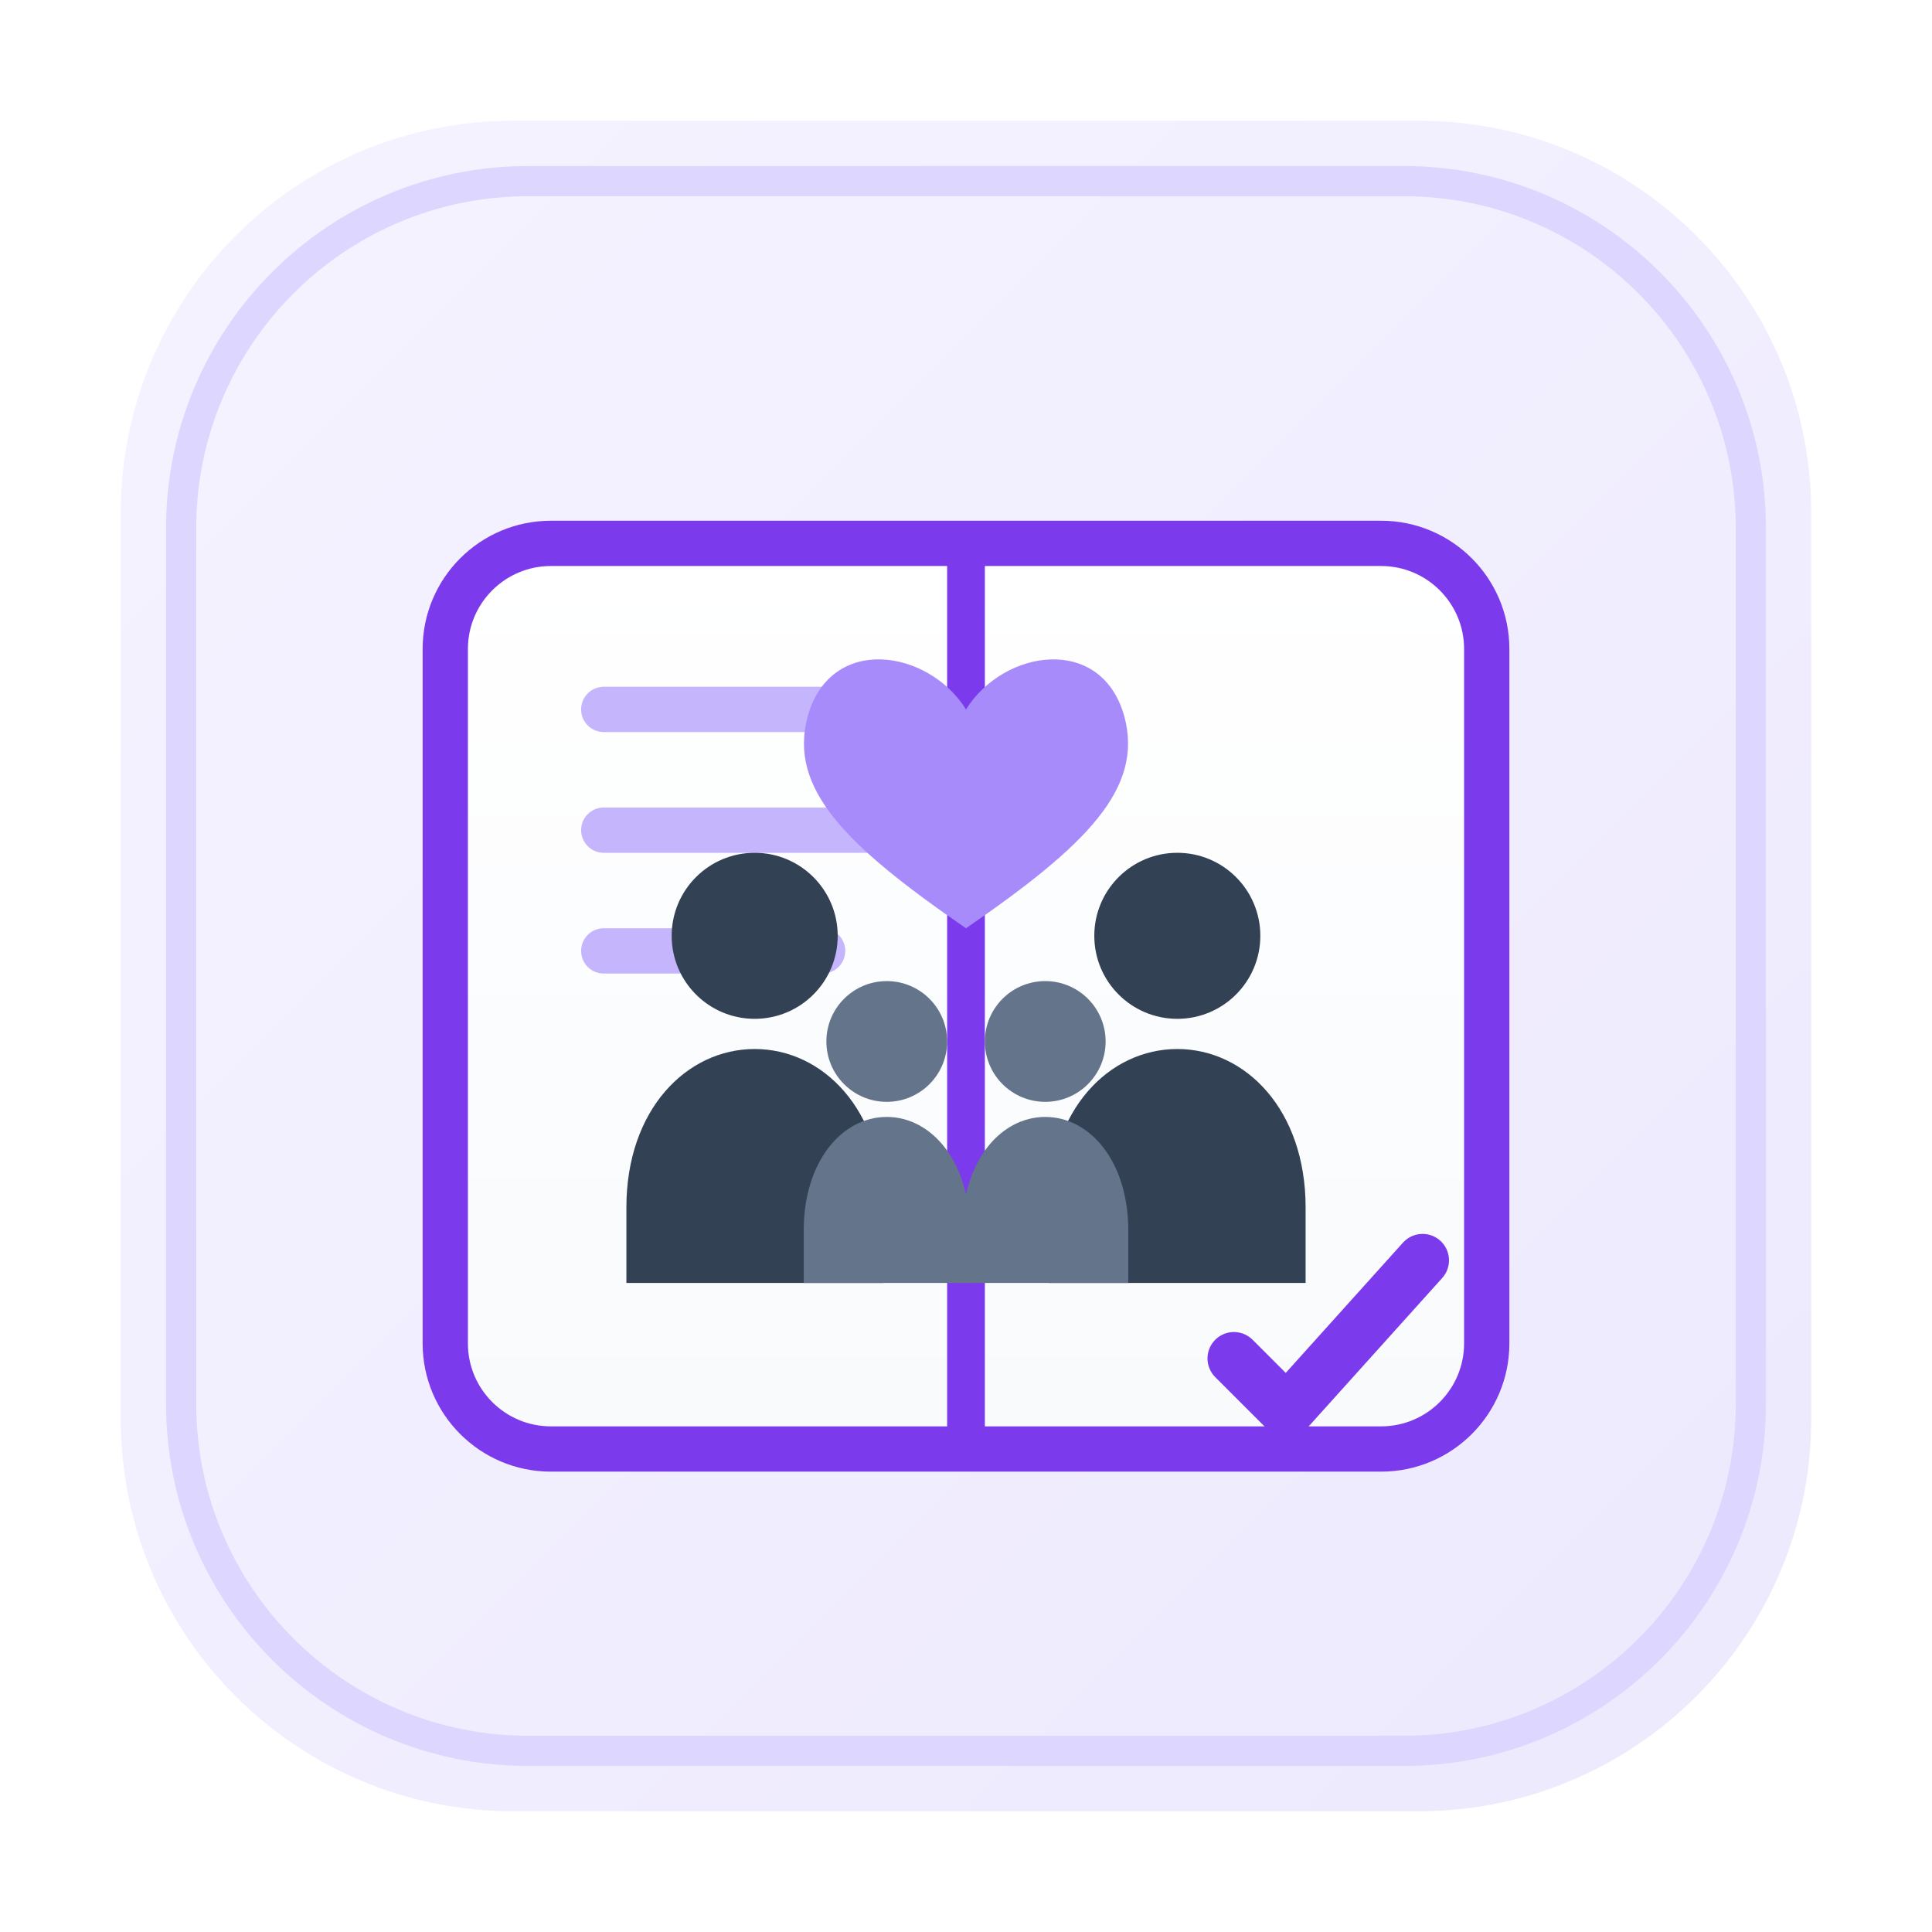
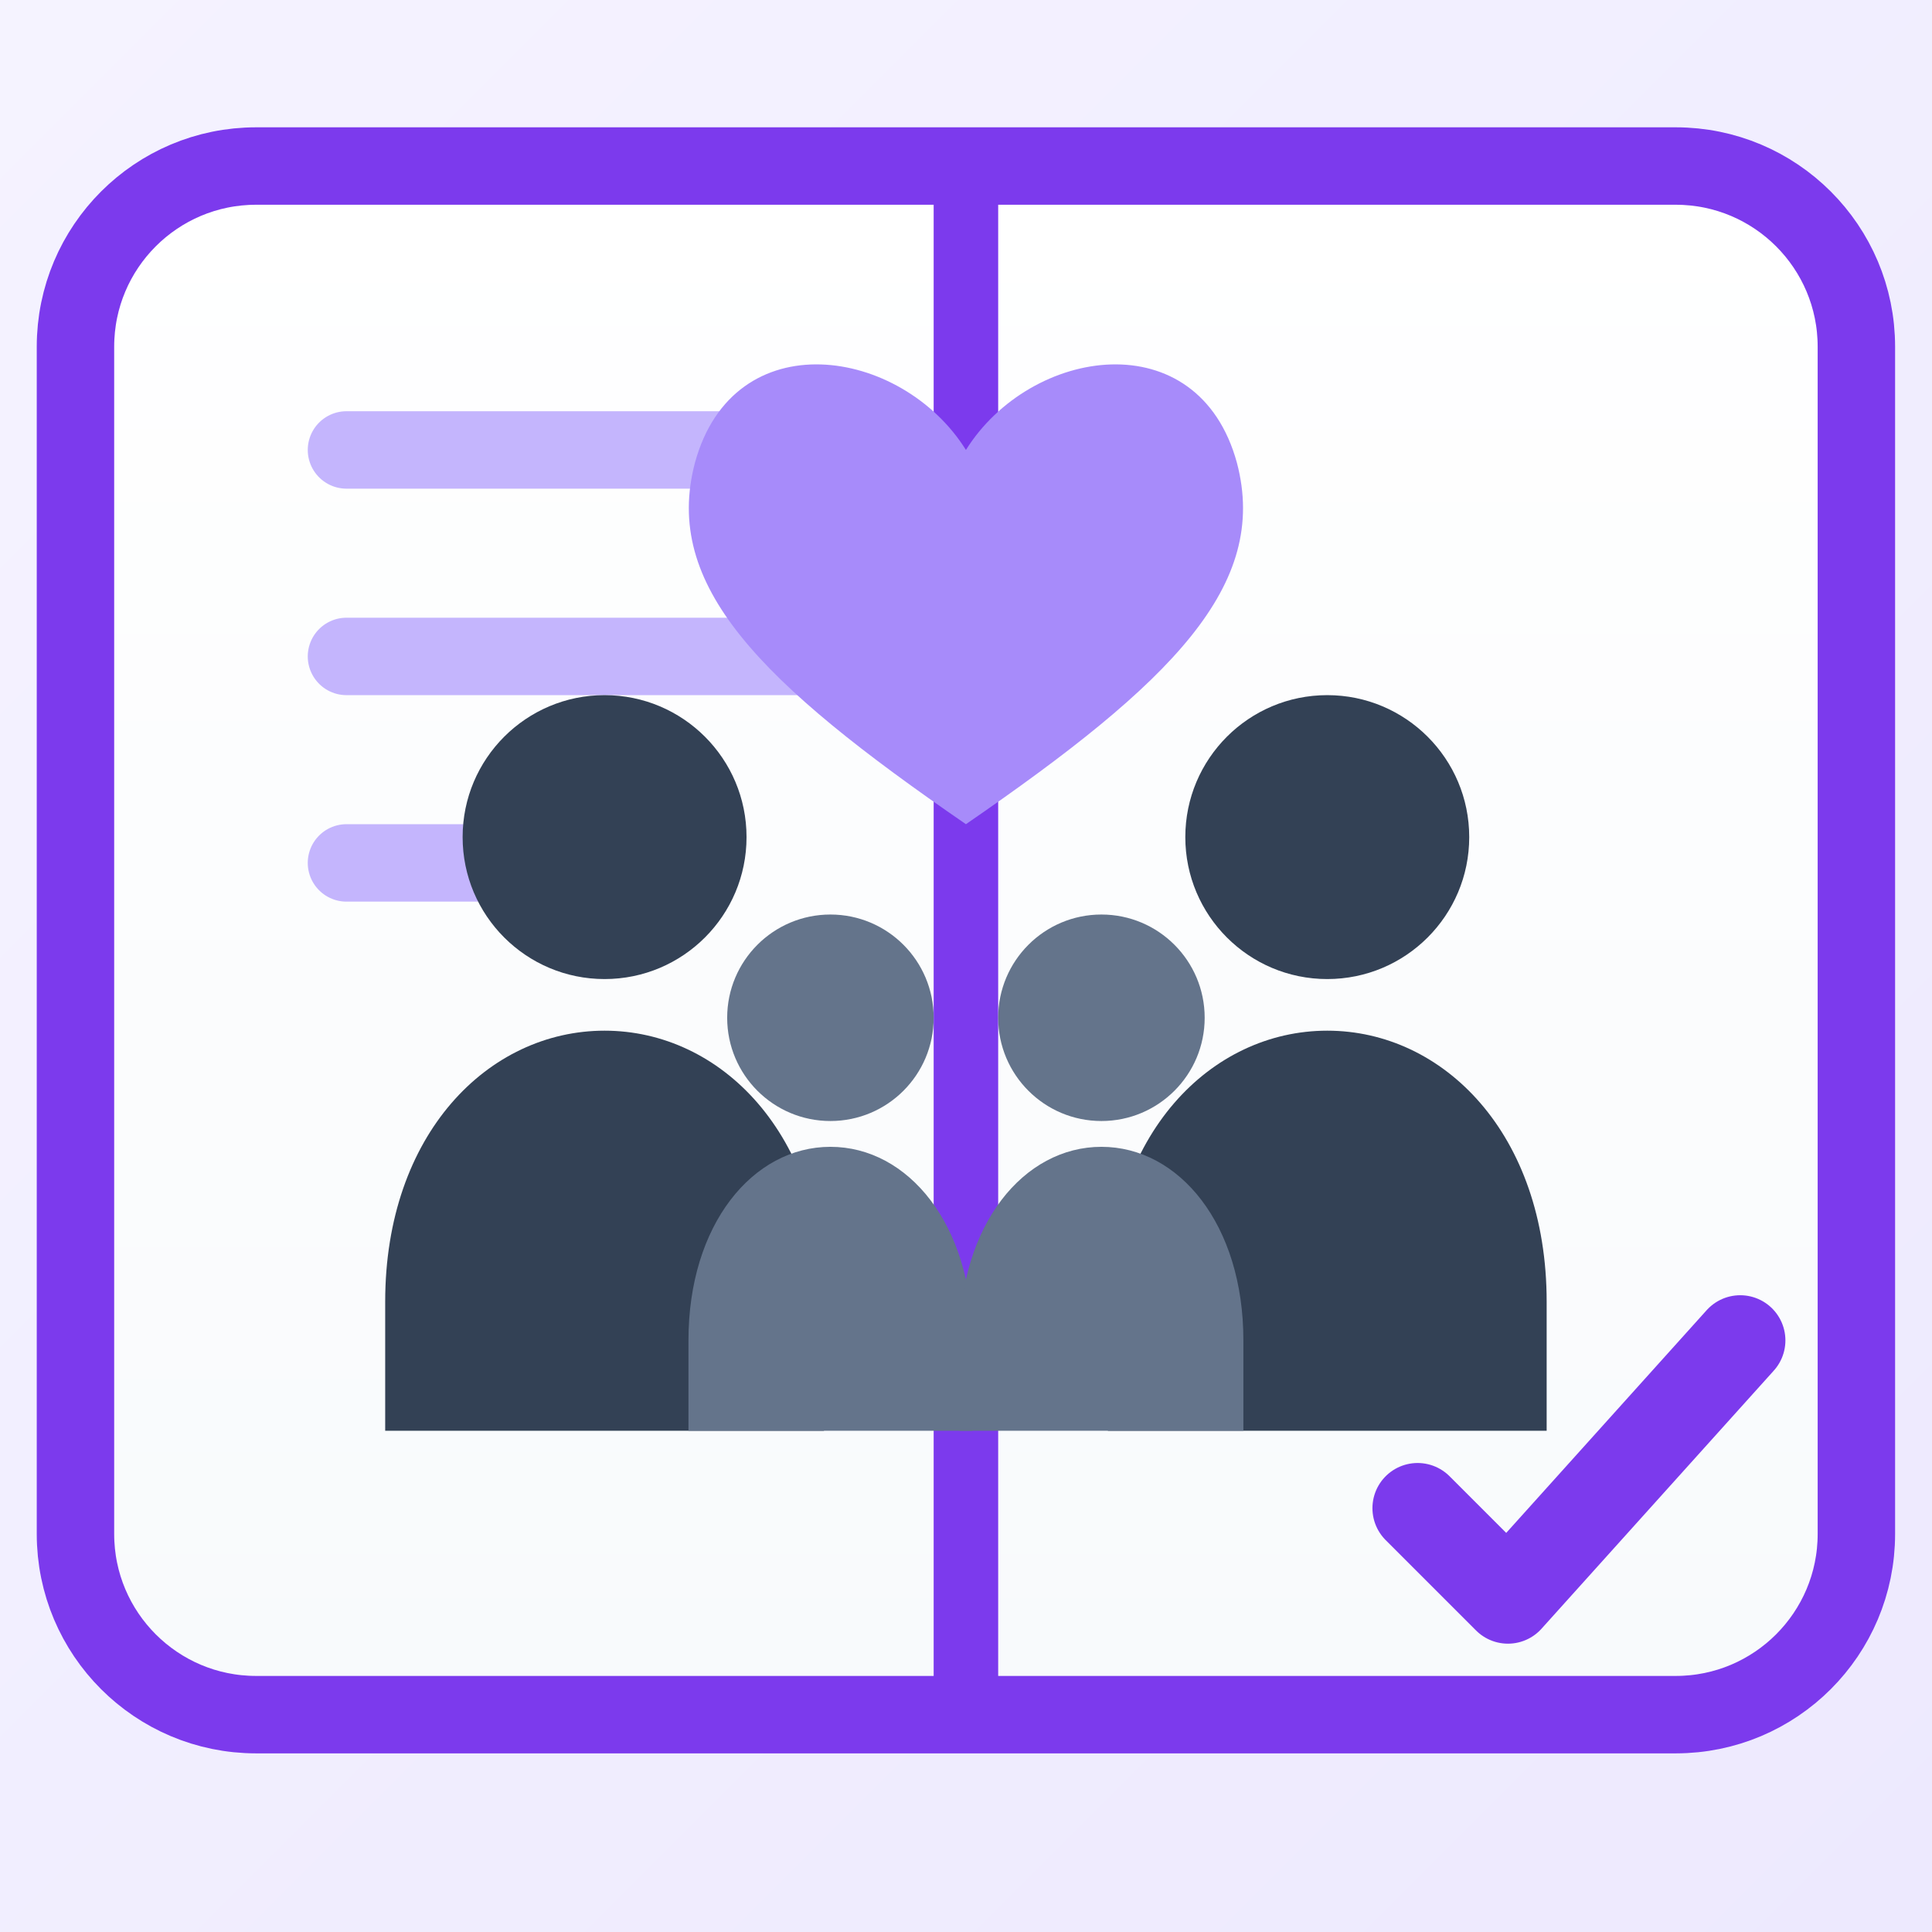
- <svg xmlns="http://www.w3.org/2000/svg" viewBox="0 0 512 512" role="img" aria-labelledby="title desc">
+ <svg xmlns="http://www.w3.org/2000/svg" viewBox="0 0 512 512" aria-labelledby="title desc">
  <defs>
-     <linearGradient id="bg" x1="0" y1="0" x2="1" y2="1">
+     <linearGradient id="a" x1="0" y1="0" x2="1" y2="1">
      <stop offset="0%" stop-color="#f5f3ff" />
      <stop offset="100%" stop-color="#ede9fe" />
    </linearGradient>
-     <linearGradient id="book" x1="0" y1="0" x2="0" y2="1">
-       <stop offset="0%" stop-color="#FFFFFF" />
+     <linearGradient id="b" x1="0" y1="0" x2="0" y2="1">
+       <stop offset="0%" stop-color="#fff" />
      <stop offset="100%" stop-color="#f8fafc" />
    </linearGradient>
  </defs>
-   <rect x="32" y="32" width="448" height="448" rx="104" fill="url(#bg)" />
-   <rect x="48" y="48" width="416" height="416" rx="92" fill="none" stroke="#ddd6fe" stroke-width="8" />
-   <g transform="translate(0,0)">
-     <rect x="118" y="144" width="276" height="240" rx="28" fill="url(#book)" stroke="#7c3aed" stroke-width="12" />
+   <path fill="url(#a)" d="M0 0h512v512H0z" />
+   <g transform="translate(-181.78 -202.24)scale(1.71)">
+     <rect x="118" y="144" width="276" height="240" rx="28" fill="url(#b)" stroke="#7c3aed" stroke-width="12" />
    <path d="M256 144v240" stroke="#7c3aed" stroke-width="10" stroke-linecap="round" />
-     <path d="M160 188h66" stroke="#c4b5fd" stroke-width="12" stroke-linecap="round" />
-     <path d="M160 220h88" stroke="#c4b5fd" stroke-width="12" stroke-linecap="round" />
-     <path d="M160 252h58" stroke="#c4b5fd" stroke-width="12" stroke-linecap="round" />
+     <path d="M160 188h66m-66 32h88m-88 32h55" stroke="#c4b5fd" stroke-width="12" stroke-linecap="round" />
  </g>
-   <g transform="translate(0,8)">
+   <g transform="translate(-181.78 -188.56)scale(1.71)">
    <circle cx="200" cy="240" r="22" fill="#334155" />
    <path d="M166 312c0-26 16-42 34-42s34 16 34 42v20h-68z" fill="#334155" />
    <circle cx="312" cy="240" r="22" fill="#334155" />
    <path d="M278 312c0-26 16-42 34-42s34 16 34 42v20h-68z" fill="#334155" />
    <circle cx="235" cy="268" r="16" fill="#64748b" />
    <path d="M213 318c0-18 10-30 22-30s22 12 22 30v14h-44z" fill="#64748b" />
    <circle cx="277" cy="268" r="16" fill="#64748b" />
    <path d="M255 318c0-18 10-30 22-30s22 12 22 30v14h-44z" fill="#64748b" />
  </g>
-   <path d="M256 188            C246 172, 220 168, 214 190            C209 209, 224 224, 256 246            C288 224, 303 209, 298 190            C292 168, 266 172, 256 188Z" fill="#a78bfa" />
-   <path d="M327 360l14 14 36-40" fill="none" stroke="#7c3aed" stroke-width="14" stroke-linecap="round" stroke-linejoin="round" />
+   <path d="M255.98 119.24c-17.1-27.36-61.56-34.2-71.82 3.42-8.55 32.49 17.1 58.14 71.82 95.76 54.72-37.62 80.37-63.27 71.82-95.76-10.26-37.62-54.72-30.78-71.82-3.42" fill="#a78bfa" />
+   <path d="m375.68 399.68 23.94 23.94 61.56-68.4" fill="none" stroke="#7c3aed" stroke-width="23.94" stroke-linecap="round" stroke-linejoin="round" />
</svg>
